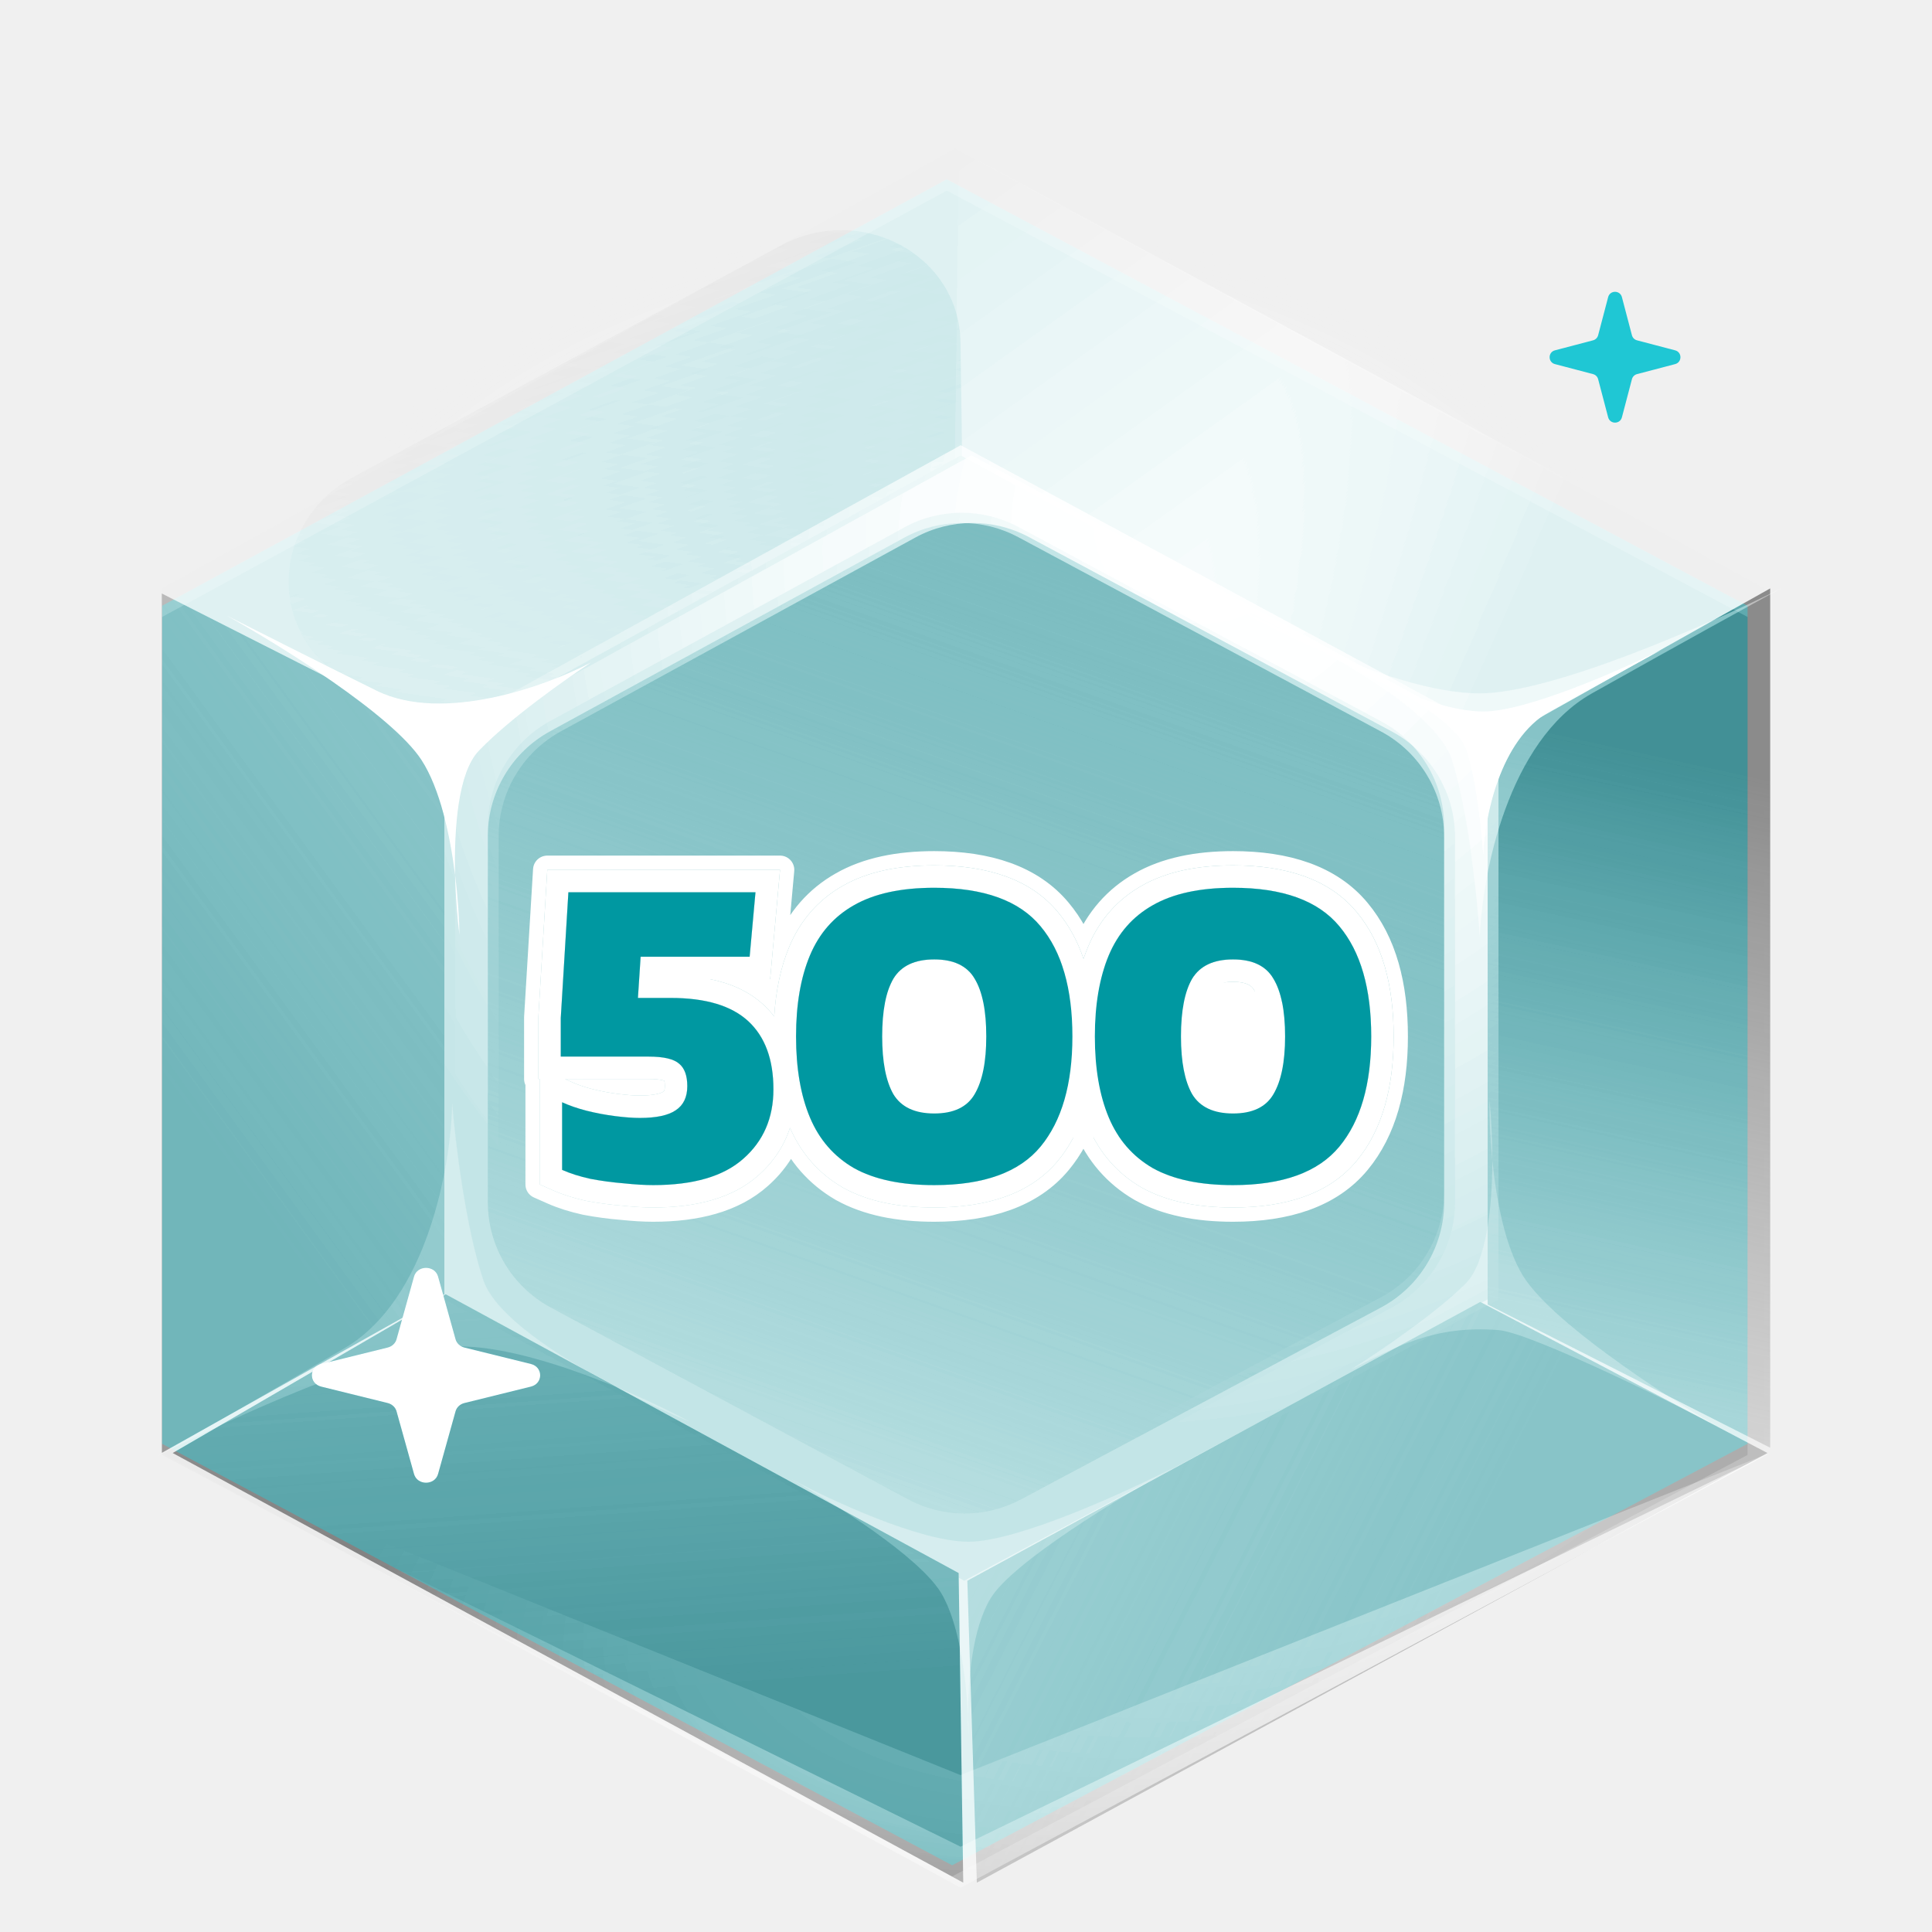
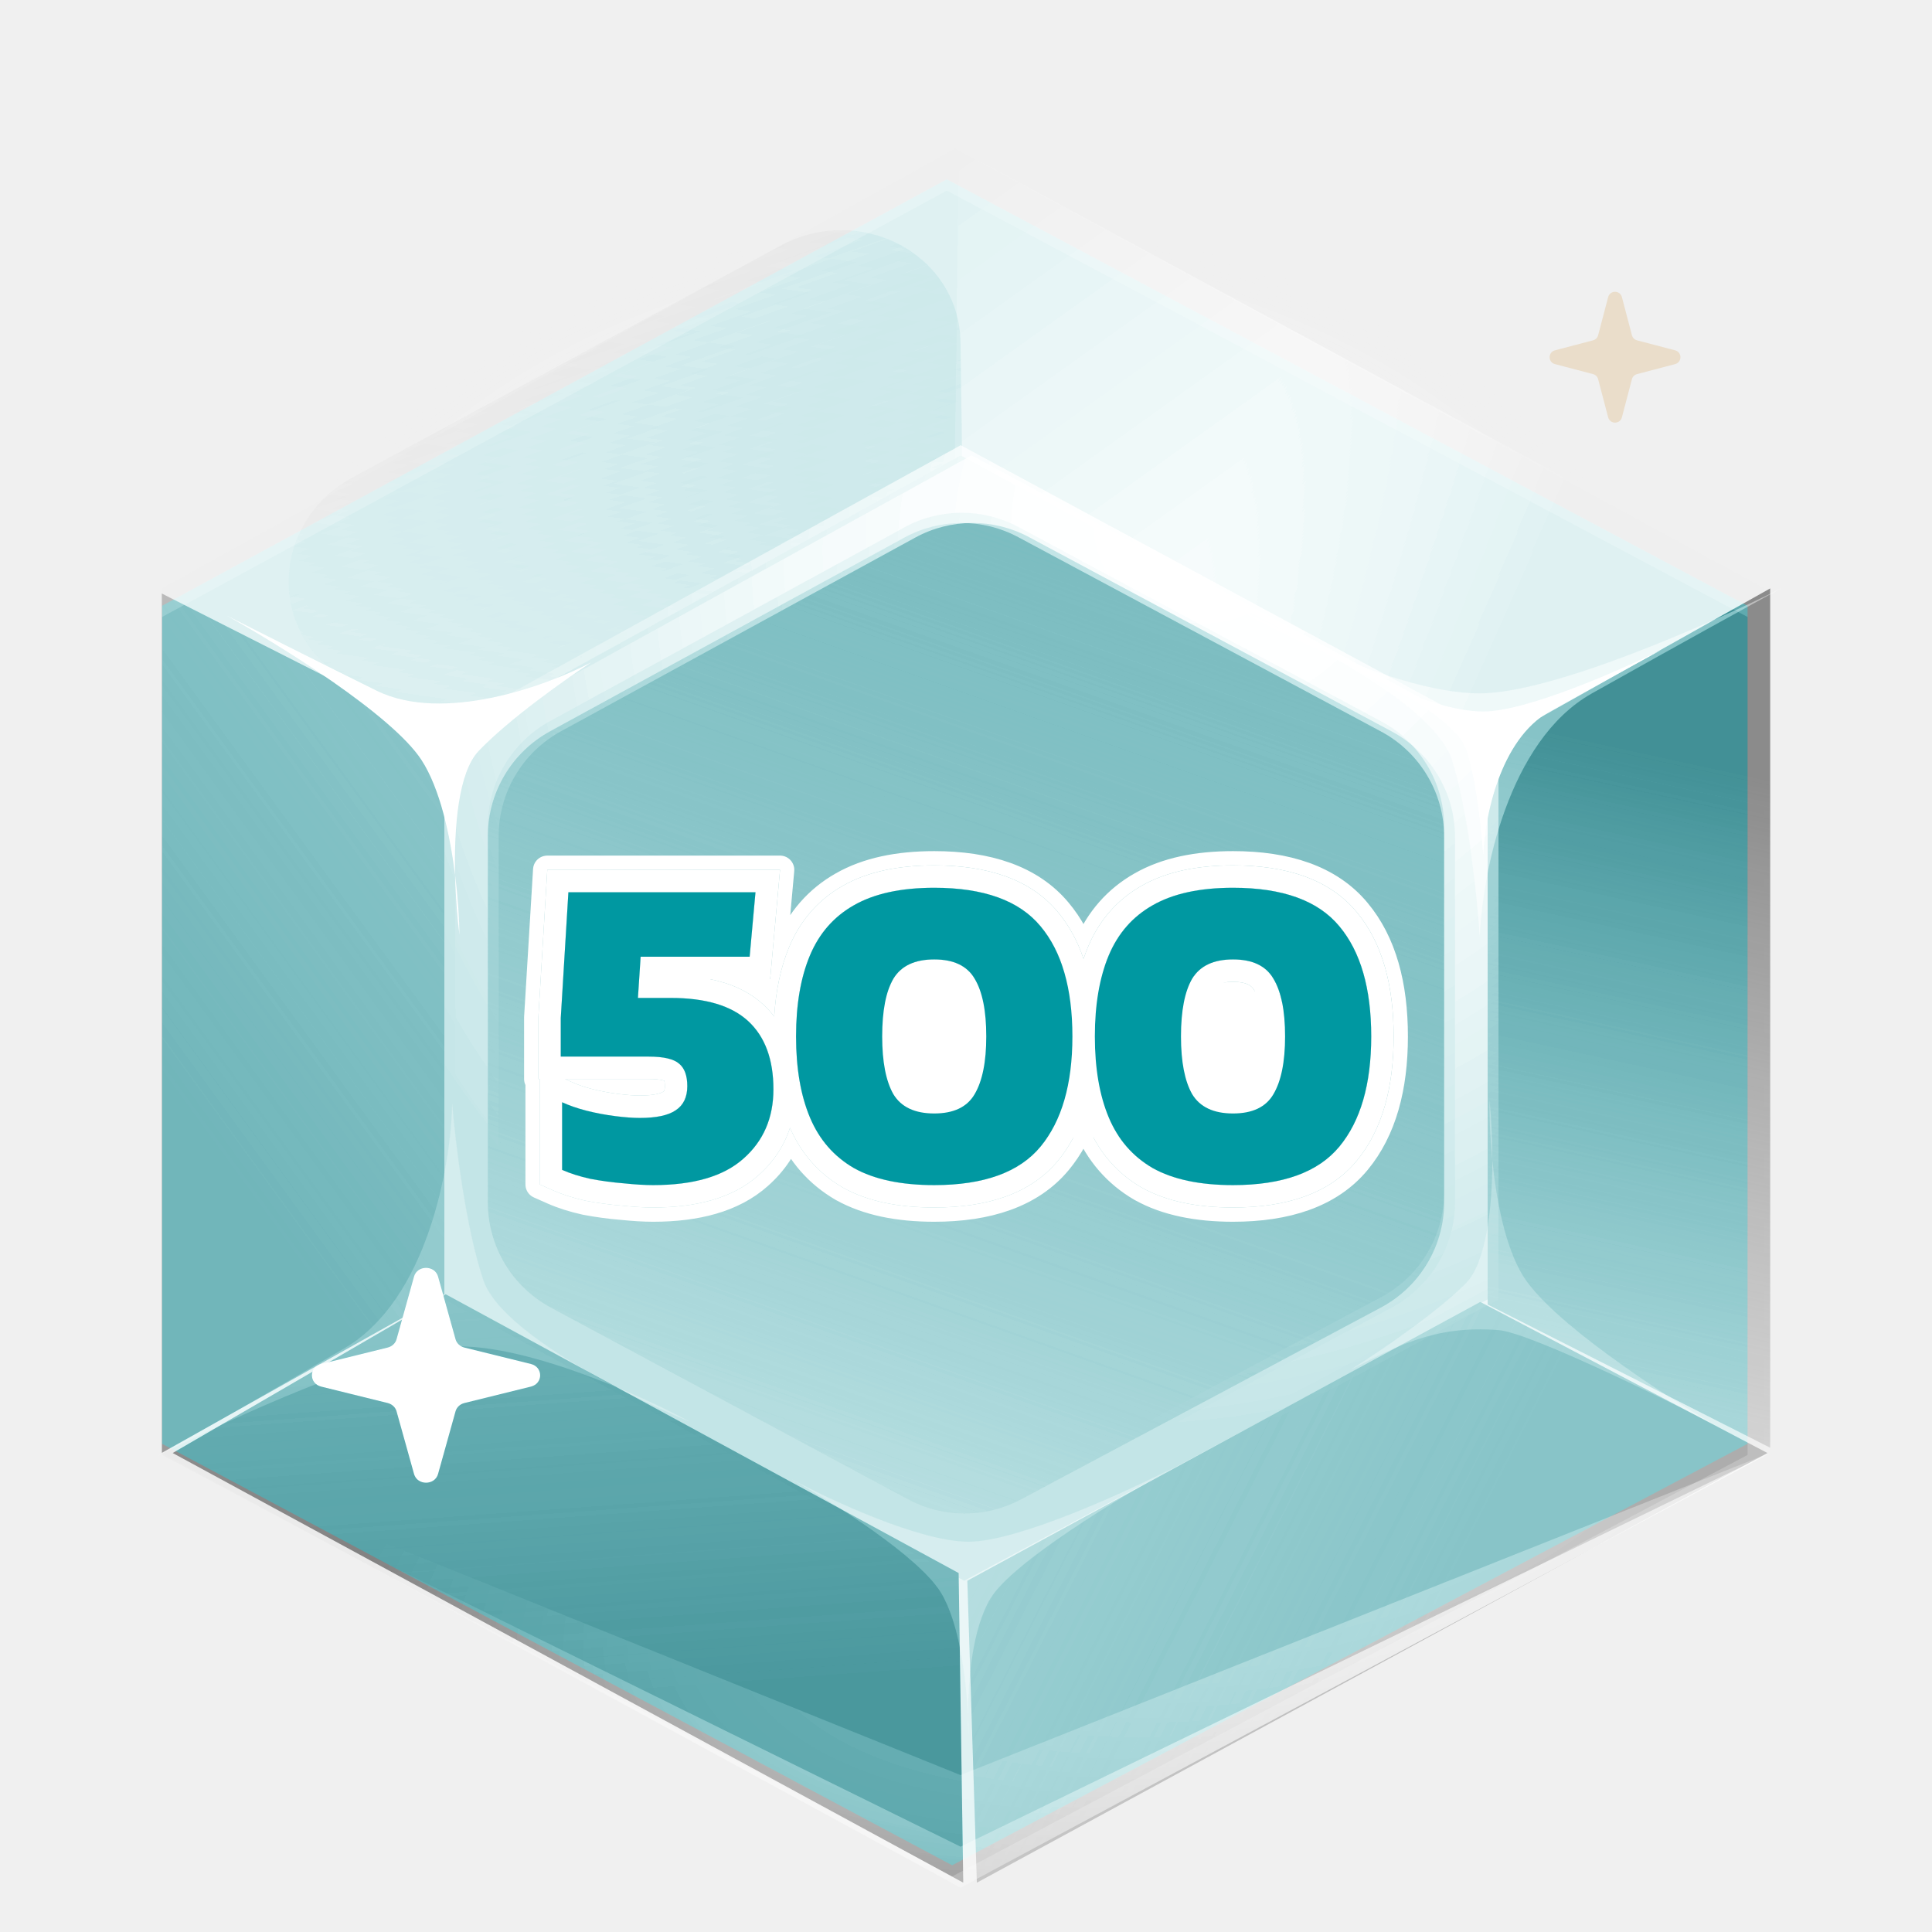
<svg xmlns="http://www.w3.org/2000/svg" width="192" height="192" fill="none" viewBox="0 0 192 192">
  <g clip-path="url(#clip0_2320_340763)">
    <mask id="mask0_2320_340763" width="165" height="107" x="11" y="-14" maskUnits="userSpaceOnUse" style="mask-type:alpha">
      <path fill="#636363" d="M175.993 69.471C176.711 74.068 118.241 91.118 97.324 92.981C89.149 93.69 14.496 73.845 11.652 69.471C8.807 65.097 11.652 -10.276 97.324 -14C175.993 -5.622 175.229 64.814 175.993 69.471Z" />
    </mask>
    <g mask="url(#mask0_2320_340763)">
      <ellipse cx="95.5" cy="82" fill="url(#paint0_radial_2320_340763)" opacity=".5" rx="76.5" ry="61" />
    </g>
    <path fill="#EFEFEF" d="M95.459 187.589L16.08 144.382V58.476L94.919 14.761L175.379 58.476V144.382L95.459 187.589Z" />
    <path fill="url(#paint1_linear_2320_340763)" d="M95.856 146.924L53.879 124.049V78.57L95.57 55.426L138.119 78.57V124.049L95.856 146.924Z" />
    <mask id="mask1_2320_340763" width="81" height="65" x="94" y="14" maskUnits="userSpaceOnUse" style="mask-type:alpha">
      <path fill="url(#paint2_linear_2320_340763)" d="M174.137 57.567L136.338 78.408L94.758 55.025L95.298 14.868L174.137 57.567Z" />
    </mask>
    <g mask="url(#mask1_2320_340763)">
      <path fill="url(#paint3_linear_2320_340763)" fill-rule="evenodd" d="M174.678 57.568L95.298 14.361L15.378 57.568V143.474L95.838 187.189L174.678 143.474V57.568ZM136.878 77.9L94.901 55.026L52.638 77.9V123.38L95.186 146.523L136.878 123.38V77.9Z" clip-rule="evenodd" />
    </g>
    <mask id="mask2_2320_340763" width="68" height="55" x="28" y="22" maskUnits="userSpaceOnUse" style="mask-type:alpha">
      <path fill="url(#paint4_linear_2320_340763)" d="M34.56 67.602L48.104 75.07C51.846 77.133 56.513 77.084 60.323 74.941L89.451 58.561C93.326 56.381 95.703 52.382 95.646 48.134L95.456 34.038C95.339 25.318 85.575 20.08 77.546 24.428L35.063 47.437C26.795 51.915 26.514 63.166 34.56 67.602Z" />
    </mask>
    <g mask="url(#mask2_2320_340763)">
      <path fill="url(#paint5_linear_2320_340763)" fill-rule="evenodd" d="M15.818 64.626C15.818 60.275 18.197 56.272 22.019 54.192L89.538 17.441C93.068 15.519 97.331 15.513 100.867 17.424L168.888 54.198C172.726 56.273 175.118 60.286 175.118 64.649V136.407C175.118 140.761 172.736 144.767 168.909 146.846L100.388 184.075C96.819 186.014 92.507 185.995 88.955 184.026L21.937 146.865C18.161 144.772 15.818 140.794 15.818 136.476V64.626ZM53.618 84.955C53.618 80.606 55.995 76.604 59.814 74.523L89.93 58.112C93.463 56.187 97.731 56.181 101.269 58.096L131.633 74.53C135.468 76.606 137.858 80.617 137.858 84.978V116.317C137.858 120.67 135.478 124.674 131.654 126.753L101.044 143.403C97.473 145.346 93.156 145.327 89.602 143.354L59.732 126.773C55.959 124.678 53.618 120.702 53.618 116.386V84.955Z" clip-rule="evenodd" />
    </g>
    <path fill="#E1E1E1" d="M95.823 157.09L44.159 129.132V73.546L95.472 45.26L147.839 73.546V129.132L95.823 157.09Z" />
    <path fill="url(#paint6_linear_2320_340763)" d="M90.24 149.002L54.743 129.951C50.887 127.882 48.48 123.86 48.48 119.484V83.102C48.48 78.759 50.851 74.762 54.662 72.678L89.876 53.427C93.395 51.503 97.648 51.485 101.184 53.379L137.25 72.699C141.111 74.767 143.52 78.791 143.52 83.171V119.461C143.52 123.849 141.101 127.88 137.228 129.944L101.446 149.018C97.943 150.885 93.739 150.879 90.24 149.002Z" />
    <path fill="url(#paint7_linear_2320_340763)" d="M16.08 144.382V58.984L44.16 73.217V128.624L16.08 144.382Z" />
    <path fill="url(#paint8_linear_2320_340763)" d="M175.92 58.476L175.92 143.874L147.841 129.641L147.841 74.234L175.92 58.476Z" />
    <path fill="url(#paint9_linear_2320_340763)" d="M175.645 144.399L97.079 187.098L96.133 157.09L147.107 129.387L175.645 144.399Z" />
    <path fill="url(#paint10_linear_2320_340763)" d="M95.727 187.098L17.161 144.399L44.295 128.624L95.269 156.327L95.727 187.098Z" />
    <path fill="#fff" d="M43.534 146.482C43.212 147.638 41.468 147.638 41.146 146.482L39.411 140.261C39.298 139.855 38.962 139.538 38.531 139.432L31.921 137.799C30.693 137.495 30.693 135.854 31.921 135.551L38.531 133.918C38.962 133.811 39.298 133.494 39.411 133.089L41.146 126.867C41.468 125.711 43.212 125.711 43.534 126.867L45.269 133.089C45.382 133.494 45.718 133.811 46.149 133.918L52.759 135.551C53.987 135.854 53.987 137.495 52.759 137.799L46.149 139.432C45.718 139.538 45.382 139.855 45.269 140.261L43.534 146.482Z" />
    <g style="mix-blend-mode:overlay">
      <path fill="url(#paint11_radial_2320_340763)" fill-rule="evenodd" d="M45.239 129.132L96.903 157.09L148.918 129.132V73.546L96.551 45.26L45.239 73.546V129.132ZM55.82 129.952L91.318 149.002C94.816 150.88 99.021 150.886 102.524 149.018L138.306 129.945C142.179 127.881 144.598 123.85 144.598 119.461V83.171C144.598 78.792 142.188 74.767 138.328 72.699L102.262 53.379C98.726 51.485 94.473 51.503 90.953 53.427L55.739 72.679C51.928 74.762 49.558 78.76 49.558 83.103V119.484C49.558 123.86 51.964 127.882 55.82 129.952Z" clip-rule="evenodd" />
    </g>
    <g style="mix-blend-mode:overlay">
      <path fill="url(#paint12_radial_2320_340763)" fill-rule="evenodd" d="M44.161 128.116L95.825 156.073L147.841 128.116V72.53L95.474 44.243L44.161 72.53V128.116ZM54.743 128.935L90.24 147.985C93.739 149.863 97.943 149.868 101.446 148.001L137.228 128.928C141.101 126.864 143.52 122.833 143.52 118.444V82.154C143.52 77.775 141.111 73.75 137.25 71.682L101.184 52.362C97.648 50.468 93.395 50.486 89.876 52.41L54.662 71.662C50.851 73.745 48.48 77.742 48.48 82.086V118.467C48.48 122.843 50.887 126.865 54.743 128.935Z" clip-rule="evenodd" />
    </g>
    <g style="mix-blend-mode:soft-light">
      <path fill="url(#paint13_radial_2320_340763)" d="M95.459 187.589L16.08 144.382L95.459 176.406L175.919 144.382L95.459 187.589Z" />
    </g>
    <g style="mix-blend-mode:overlay">
      <path fill="url(#paint14_radial_2320_340763)" d="M95.459 187.589L16.08 144.382L95.459 183.522L175.919 144.382L95.459 187.589Z" />
    </g>
    <g style="mix-blend-mode:soft-light">
      <path fill="#fff" d="M158.199 68.911C149.844 73.607 147.291 86.955 147.058 93.042C146.826 89.346 145.944 80.65 144.273 75.433C143.139 71.893 137.027 67.753 131.329 64.641C128.38 63.363 125.791 62.047 124.08 61.085C126.02 61.924 128.628 63.167 131.329 64.641C136.379 66.831 142.486 68.911 147.058 68.911C154.3 68.911 170.037 61.954 177 58.476C174.215 59.998 166.555 64.215 158.199 68.911Z" />
    </g>
    <g style="mix-blend-mode:soft-light" opacity=".5">
      <path fill="#fff" d="M34.236 133.984C42.505 129.155 44.816 115.768 44.937 109.678C45.236 113.369 46.276 122.05 48.042 127.239C49.24 130.761 55.427 134.802 61.181 137.821C64.152 139.052 66.764 140.326 68.493 141.26C66.537 140.453 63.908 139.252 61.181 137.821C56.092 135.713 49.947 133.732 45.376 133.805C38.135 133.922 22.527 141.131 15.628 144.721C18.385 143.154 25.967 138.814 34.236 133.984Z" />
    </g>
    <g style="mix-blend-mode:overlay">
      <path fill="#fff" d="M37.408 68.633C44.048 71.918 54.4 68.132 58.745 65.828C56.257 67.457 50.537 71.499 47.564 74.632C45.547 76.757 45.112 82.205 45.229 86.983C45.522 89.323 45.643 91.454 45.659 92.9C45.465 91.362 45.285 89.248 45.229 86.983C44.729 82.977 43.726 78.36 41.888 75.53C38.976 71.047 27.79 64.102 22.56 61.19C24.743 62.303 30.769 65.348 37.408 68.633Z" />
    </g>
    <g style="mix-blend-mode:soft-light" opacity=".6">
      <path fill="#fff" d="M148.921 132.182C142.441 131.674 138.652 133.896 134.249 136.1C136.778 134.528 142.6 130.617 145.653 127.554C147.724 125.475 148.299 120.038 148.304 115.259C148.072 112.913 148.006 110.78 148.027 109.334C148.181 110.876 148.307 112.994 148.304 115.259C148.702 119.276 149.585 123.914 151.35 126.785C154.146 131.333 165.151 138.53 170.304 141.56C168.15 140.399 152.292 132.447 148.921 132.182Z" />
    </g>
    <g style="mix-blend-mode:overlay">
      <path fill="#fff" d="M153.993 70.714C149.048 73.476 147.537 81.328 147.399 84.908C147.262 82.734 146.74 77.619 145.751 74.55C145.08 72.468 141.462 70.032 138.09 68.202C136.344 67.45 134.813 66.676 133.8 66.11C134.948 66.604 136.491 67.335 138.09 68.202C141.079 69.49 144.693 70.714 147.399 70.714C151.685 70.714 160.999 66.622 165.12 64.576C163.471 65.471 158.938 67.952 153.993 70.714Z" />
    </g>
    <g style="mix-blend-mode:soft-light" opacity=".6">
      <path fill="#fff" d="M78.719 147.032C82.554 149.094 91.429 153.218 96.25 153.218C101.07 153.218 111.771 148.344 116.519 145.907C111.406 148.719 100.632 155.242 98.441 158.842C96.644 161.794 96.198 166.966 96.196 170.385C96.234 171.13 96.25 171.794 96.25 172.339C96.217 171.8 96.196 171.135 96.196 170.385C96.014 166.772 95.327 161.263 93.51 158.279C91.319 154.68 82.737 149.281 78.719 147.032Z" />
    </g>
    <g style="mix-blend-mode:color-burn" opacity=".5">
      <path fill="#A7A7A7" d="M94.623 186.479L16.109 144.592V61.311L94.089 18.932L173.671 61.311V144.592L94.623 186.479Z" />
    </g>
    <g style="mix-blend-mode:soft-light" opacity=".8">
      <path fill="#14E2F2" d="M94.623 185.37L16.109 143.483V60.202L94.089 17.822L173.671 60.202V143.483L94.623 185.37Z" />
    </g>
-     <path fill="#1FC7D4" d="M161.184 41.472C161 42.176 160 42.176 159.816 41.472L158.821 37.684C158.756 37.437 158.564 37.244 158.316 37.179L154.528 36.184C153.824 36 153.824 35 154.528 34.816L158.316 33.821C158.564 33.756 158.756 33.563 158.821 33.316L159.816 29.528C160 28.824 161 28.824 161.184 29.528L162.179 33.316C162.244 33.563 162.436 33.756 162.684 33.821L166.472 34.816C167.176 35 167.176 36 166.472 36.184L162.684 37.179C162.436 37.244 162.244 37.437 162.179 37.684L161.184 41.472Z" />
+     <path fill="#EADDCA" d="M161.184 41.472C161 42.176 160 42.176 159.816 41.472L158.821 37.684C158.756 37.437 158.564 37.244 158.316 37.179L154.528 36.184C153.824 36 153.824 35 154.528 34.816L158.316 33.821C158.564 33.756 158.756 33.563 158.821 33.316L159.816 29.528C160 28.824 161 28.824 161.184 29.528L162.179 33.316C162.244 33.563 162.436 33.756 162.684 33.821L166.472 34.816C167.176 35 167.176 36 166.472 36.184L162.684 37.179C162.436 37.244 162.244 37.437 162.179 37.684L161.184 41.472Z" />
  </g>
  <ellipse cx="105.947" cy="104.503" fill="#fff" rx="26.224" ry="8.574" />
  <mask id="path-30-outside-1_2320_340763" width="89" height="38" x="51.5" y="84" fill="#000" maskUnits="userSpaceOnUse">
    <rect width="89" height="38" x="51.5" y="84" fill="#fff" />
    <path fill-rule="evenodd" d="M58.092 110.329C58.166 110.349 58.24 110.368 58.315 110.387C59.267 110.625 60.218 110.803 61.169 110.921C62.12 111.04 62.922 111.099 63.576 111.099C65.211 111.099 66.4 110.847 67.143 110.343C67.916 109.839 68.302 109.038 68.302 107.94C68.302 106.901 68.035 106.16 67.5 105.715C66.965 105.24 65.954 105.003 64.468 105.003H55.729V101.175L56.487 88.67H75.08L74.5 95.079H63.666L63.398 99.173H66.653C70.131 99.173 72.702 99.944 74.366 101.487C76.031 103.03 76.863 105.284 76.863 108.251C76.863 111.099 75.867 113.399 73.876 115.149C71.914 116.9 68.927 117.775 64.914 117.775C64.082 117.775 63.101 117.716 61.971 117.597C60.871 117.508 59.772 117.36 58.672 117.152C57.602 116.914 56.666 116.618 55.863 116.262V109.542C56.518 109.842 57.261 110.104 58.092 110.329ZM61.764 119.813C60.594 119.717 59.425 119.559 58.258 119.338L58.223 119.332L58.188 119.324C57.007 119.062 55.924 118.724 54.958 118.295L53.634 117.708V107.228H53.5V101.108L54.389 86.445H77.519L76.537 97.304H70.556C72.647 97.724 74.461 98.538 75.883 99.856C76.274 100.219 76.626 100.607 76.941 101.018C77.1 98.442 77.584 96.118 78.437 94.085C79.54 91.457 81.321 89.409 83.758 88.028C86.228 86.615 89.31 86 92.843 86C98.108 86 102.417 87.361 105.125 90.631C106.244 91.969 107.087 93.53 107.682 95.285C107.819 94.874 107.968 94.475 108.132 94.085C109.235 91.457 111.016 89.409 113.453 88.028C115.923 86.615 119.005 86 122.538 86C127.803 86 132.112 87.361 134.82 90.631C137.386 93.699 138.5 97.935 138.5 103C138.5 108.044 137.382 112.272 134.824 115.364C132.117 118.638 127.805 120 122.538 120C119.01 120 115.935 119.401 113.47 118.026L113.453 118.017L113.436 118.007C111.01 116.597 109.234 114.54 108.132 111.915C107.967 111.522 107.816 111.118 107.678 110.704C107.084 112.455 106.243 114.018 105.129 115.364C102.422 118.638 98.11 120 92.843 120C89.316 120 86.24 119.401 83.775 118.026L83.758 118.017L83.741 118.007C81.367 116.627 79.615 114.628 78.508 112.083C77.915 113.89 76.868 115.482 75.356 116.814C72.817 119.075 69.194 120 64.914 120C63.989 120 62.935 119.935 61.764 119.813ZM133.105 92.052C130.995 89.501 127.472 88.225 122.538 88.225C119.239 88.225 116.579 88.804 114.557 89.961C112.566 91.088 111.109 92.75 110.188 94.945C109.266 97.141 108.806 99.826 108.806 103C108.806 106.175 109.266 108.86 110.188 111.055C111.109 113.25 112.566 114.927 114.557 116.084C116.579 117.211 119.239 117.775 122.538 117.775C127.472 117.775 130.995 116.499 133.105 113.948C135.216 111.396 136.271 107.747 136.271 103C136.271 98.223 135.216 94.574 133.105 92.052ZM103.41 92.052C101.3 89.501 97.778 88.225 92.843 88.225C89.544 88.225 86.884 88.804 84.862 89.961C82.871 91.088 81.414 92.75 80.493 94.945C79.572 97.141 79.111 99.826 79.111 103C79.111 106.175 79.572 108.86 80.493 111.055C81.414 113.25 82.871 114.927 84.862 116.084C86.884 117.211 89.544 117.775 92.843 117.775C97.778 117.775 101.3 116.499 103.41 113.948C105.521 111.396 106.576 107.747 106.576 103C106.576 98.223 105.521 94.574 103.41 92.052ZM56.155 107.228H64.468C65.106 107.228 65.547 107.28 65.83 107.347C65.916 107.367 65.977 107.386 66.018 107.4C66.042 107.487 66.073 107.657 66.073 107.94C66.073 108.231 66.022 108.361 66.004 108.399C65.995 108.417 65.988 108.427 65.982 108.433C65.976 108.44 65.96 108.457 65.923 108.481L65.906 108.492L65.89 108.503C65.712 108.623 65.081 108.874 63.576 108.874C63.047 108.874 62.343 108.825 61.445 108.714C60.588 108.607 59.728 108.446 58.864 108.231C58.048 108.02 57.361 107.78 56.792 107.519L56.155 107.228ZM94.933 107.616L94.937 107.609C95.413 106.804 95.786 105.358 95.786 103C95.786 100.6 95.409 99.172 94.948 98.41L94.938 98.394L94.929 98.378C94.708 97.998 94.26 97.571 92.843 97.571C91.448 97.571 90.956 97.987 90.703 98.395C90.259 99.17 89.901 100.609 89.901 103C89.901 105.341 90.252 106.794 90.708 107.613C90.963 108.019 91.457 108.429 92.843 108.429C94.26 108.429 94.708 108.002 94.929 107.622L94.933 107.616ZM88.786 97.259C89.559 95.983 90.911 95.346 92.843 95.346C94.775 95.346 96.113 95.983 96.856 97.259C97.629 98.535 98.015 100.449 98.015 103C98.015 105.522 97.629 107.435 96.856 108.741C96.113 110.017 94.775 110.654 92.843 110.654C90.911 110.654 89.559 110.017 88.786 108.741C88.043 107.435 87.671 105.522 87.671 103C87.671 100.449 88.043 98.535 88.786 97.259ZM124.628 107.616L124.632 107.609C125.108 106.804 125.481 105.358 125.481 103C125.481 100.6 125.104 99.172 124.643 98.41L124.633 98.394L124.624 98.378C124.402 97.998 123.955 97.571 122.538 97.571C121.143 97.571 120.651 97.987 120.398 98.395C119.954 99.17 119.596 100.609 119.596 103C119.596 105.34 119.947 106.794 120.403 107.613C120.658 108.019 121.152 108.429 122.538 108.429C123.955 108.429 124.402 108.002 124.624 107.622L124.628 107.616ZM118.481 97.259C119.254 95.983 120.606 95.346 122.538 95.346C124.47 95.346 125.808 95.983 126.551 97.259C127.324 98.535 127.71 100.449 127.71 103C127.71 105.522 127.324 107.435 126.551 108.741C125.808 110.017 124.47 110.654 122.538 110.654C120.606 110.654 119.254 110.017 118.481 108.741C117.738 107.435 117.366 105.522 117.366 103C117.366 100.449 117.738 98.535 118.481 97.259Z" clip-rule="evenodd" />
  </mask>
  <path fill="#fff" fill-rule="evenodd" d="M58.092 110.329C58.166 110.349 58.24 110.368 58.315 110.387C59.267 110.625 60.218 110.803 61.169 110.921C62.12 111.04 62.922 111.099 63.576 111.099C65.211 111.099 66.4 110.847 67.143 110.343C67.916 109.839 68.302 109.038 68.302 107.94C68.302 106.901 68.035 106.16 67.5 105.715C66.965 105.24 65.954 105.003 64.468 105.003H55.729V101.175L56.487 88.67H75.08L74.5 95.079H63.666L63.398 99.173H66.653C70.131 99.173 72.702 99.944 74.366 101.487C76.031 103.03 76.863 105.284 76.863 108.251C76.863 111.099 75.867 113.399 73.876 115.149C71.914 116.9 68.927 117.775 64.914 117.775C64.082 117.775 63.101 117.716 61.971 117.597C60.871 117.508 59.772 117.36 58.672 117.152C57.602 116.914 56.666 116.618 55.863 116.262V109.542C56.518 109.842 57.261 110.104 58.092 110.329ZM61.764 119.813C60.594 119.717 59.425 119.559 58.258 119.338L58.223 119.332L58.188 119.324C57.007 119.062 55.924 118.724 54.958 118.295L53.634 117.708V107.228H53.5V101.108L54.389 86.445H77.519L76.537 97.304H70.556C72.647 97.724 74.461 98.538 75.883 99.856C76.274 100.219 76.626 100.607 76.941 101.018C77.1 98.442 77.584 96.118 78.437 94.085C79.54 91.457 81.321 89.409 83.758 88.028C86.228 86.615 89.31 86 92.843 86C98.108 86 102.417 87.361 105.125 90.631C106.244 91.969 107.087 93.53 107.682 95.285C107.819 94.874 107.968 94.475 108.132 94.085C109.235 91.457 111.016 89.409 113.453 88.028C115.923 86.615 119.005 86 122.538 86C127.803 86 132.112 87.361 134.82 90.631C137.386 93.699 138.5 97.935 138.5 103C138.5 108.044 137.382 112.272 134.824 115.364C132.117 118.638 127.805 120 122.538 120C119.01 120 115.935 119.401 113.47 118.026L113.453 118.017L113.436 118.007C111.01 116.597 109.234 114.54 108.132 111.915C107.967 111.522 107.816 111.118 107.678 110.704C107.084 112.455 106.243 114.018 105.129 115.364C102.422 118.638 98.11 120 92.843 120C89.316 120 86.24 119.401 83.775 118.026L83.758 118.017L83.741 118.007C81.367 116.627 79.615 114.628 78.508 112.083C77.915 113.89 76.868 115.482 75.356 116.814C72.817 119.075 69.194 120 64.914 120C63.989 120 62.935 119.935 61.764 119.813ZM133.105 92.052C130.995 89.501 127.472 88.225 122.538 88.225C119.239 88.225 116.579 88.804 114.557 89.961C112.566 91.088 111.109 92.75 110.188 94.945C109.266 97.141 108.806 99.826 108.806 103C108.806 106.175 109.266 108.86 110.188 111.055C111.109 113.25 112.566 114.927 114.557 116.084C116.579 117.211 119.239 117.775 122.538 117.775C127.472 117.775 130.995 116.499 133.105 113.948C135.216 111.396 136.271 107.747 136.271 103C136.271 98.223 135.216 94.574 133.105 92.052ZM103.41 92.052C101.3 89.501 97.778 88.225 92.843 88.225C89.544 88.225 86.884 88.804 84.862 89.961C82.871 91.088 81.414 92.75 80.493 94.945C79.572 97.141 79.111 99.826 79.111 103C79.111 106.175 79.572 108.86 80.493 111.055C81.414 113.25 82.871 114.927 84.862 116.084C86.884 117.211 89.544 117.775 92.843 117.775C97.778 117.775 101.3 116.499 103.41 113.948C105.521 111.396 106.576 107.747 106.576 103C106.576 98.223 105.521 94.574 103.41 92.052ZM56.155 107.228H64.468C65.106 107.228 65.547 107.28 65.83 107.347C65.916 107.367 65.977 107.386 66.018 107.4C66.042 107.487 66.073 107.657 66.073 107.94C66.073 108.231 66.022 108.361 66.004 108.399C65.995 108.417 65.988 108.427 65.982 108.433C65.976 108.44 65.96 108.457 65.923 108.481L65.906 108.492L65.89 108.503C65.712 108.623 65.081 108.874 63.576 108.874C63.047 108.874 62.343 108.825 61.445 108.714C60.588 108.607 59.728 108.446 58.864 108.231C58.048 108.02 57.361 107.78 56.792 107.519L56.155 107.228ZM94.933 107.616L94.937 107.609C95.413 106.804 95.786 105.358 95.786 103C95.786 100.6 95.409 99.172 94.948 98.41L94.938 98.394L94.929 98.378C94.708 97.998 94.26 97.571 92.843 97.571C91.448 97.571 90.956 97.987 90.703 98.395C90.259 99.17 89.901 100.609 89.901 103C89.901 105.341 90.252 106.794 90.708 107.613C90.963 108.019 91.457 108.429 92.843 108.429C94.26 108.429 94.708 108.002 94.929 107.622L94.933 107.616ZM88.786 97.259C89.559 95.983 90.911 95.346 92.843 95.346C94.775 95.346 96.113 95.983 96.856 97.259C97.629 98.535 98.015 100.449 98.015 103C98.015 105.522 97.629 107.435 96.856 108.741C96.113 110.017 94.775 110.654 92.843 110.654C90.911 110.654 89.559 110.017 88.786 108.741C88.043 107.435 87.671 105.522 87.671 103C87.671 100.449 88.043 98.535 88.786 97.259ZM124.628 107.616L124.632 107.609C125.108 106.804 125.481 105.358 125.481 103C125.481 100.6 125.104 99.172 124.643 98.41L124.633 98.394L124.624 98.378C124.402 97.998 123.955 97.571 122.538 97.571C121.143 97.571 120.651 97.987 120.398 98.395C119.954 99.17 119.596 100.609 119.596 103C119.596 105.34 119.947 106.794 120.403 107.613C120.658 108.019 121.152 108.429 122.538 108.429C123.955 108.429 124.402 108.002 124.624 107.622L124.628 107.616ZM118.481 97.259C119.254 95.983 120.606 95.346 122.538 95.346C124.47 95.346 125.808 95.983 126.551 97.259C127.324 98.535 127.71 100.449 127.71 103C127.71 105.522 127.324 107.435 126.551 108.741C125.808 110.017 124.47 110.654 122.538 110.654C120.606 110.654 119.254 110.017 118.481 108.741C117.738 107.435 117.366 105.522 117.366 103C117.366 100.449 117.738 98.535 118.481 97.259Z" clip-rule="evenodd" />
  <path fill-rule="evenodd" stroke="#fff" stroke-linejoin="round" stroke-width="2.833" d="M58.092 110.329C58.166 110.349 58.24 110.368 58.315 110.387C59.267 110.625 60.218 110.803 61.169 110.921C62.12 111.04 62.922 111.099 63.576 111.099C65.211 111.099 66.4 110.847 67.143 110.343C67.916 109.839 68.302 109.038 68.302 107.94C68.302 106.901 68.035 106.16 67.5 105.715C66.965 105.24 65.954 105.003 64.468 105.003H55.729V101.175L56.487 88.67H75.08L74.5 95.079H63.666L63.398 99.173H66.653C70.131 99.173 72.702 99.944 74.366 101.487C76.031 103.03 76.863 105.284 76.863 108.251C76.863 111.099 75.867 113.399 73.876 115.149C71.914 116.9 68.927 117.775 64.914 117.775C64.082 117.775 63.101 117.716 61.971 117.597C60.871 117.508 59.772 117.36 58.672 117.152C57.602 116.914 56.666 116.618 55.863 116.262V109.542C56.518 109.842 57.261 110.104 58.092 110.329ZM61.764 119.813C60.594 119.717 59.425 119.559 58.258 119.338L58.223 119.332L58.188 119.324C57.007 119.062 55.924 118.724 54.958 118.295L53.634 117.708V107.228H53.5V101.108L54.389 86.445H77.519L76.537 97.304H70.556C72.647 97.724 74.461 98.538 75.883 99.856C76.274 100.219 76.626 100.607 76.941 101.018C77.1 98.442 77.584 96.118 78.437 94.085C79.54 91.457 81.321 89.409 83.758 88.028C86.228 86.615 89.31 86 92.843 86C98.108 86 102.417 87.361 105.125 90.631C106.244 91.969 107.087 93.53 107.682 95.285C107.819 94.874 107.968 94.475 108.132 94.085C109.235 91.457 111.016 89.409 113.453 88.028C115.923 86.615 119.005 86 122.538 86C127.803 86 132.112 87.361 134.82 90.631C137.386 93.699 138.5 97.935 138.5 103C138.5 108.044 137.382 112.272 134.824 115.364C132.117 118.638 127.805 120 122.538 120C119.01 120 115.935 119.401 113.47 118.026L113.453 118.017L113.436 118.007C111.01 116.597 109.234 114.54 108.132 111.915C107.967 111.522 107.816 111.118 107.678 110.704C107.084 112.455 106.243 114.018 105.129 115.364C102.422 118.638 98.11 120 92.843 120C89.316 120 86.24 119.401 83.775 118.026L83.758 118.017L83.741 118.007C81.367 116.627 79.615 114.628 78.508 112.083C77.915 113.89 76.868 115.482 75.356 116.814C72.817 119.075 69.194 120 64.914 120C63.989 120 62.935 119.935 61.764 119.813ZM133.105 92.052C130.995 89.501 127.472 88.225 122.538 88.225C119.239 88.225 116.579 88.804 114.557 89.961C112.566 91.088 111.109 92.75 110.188 94.945C109.266 97.141 108.806 99.826 108.806 103C108.806 106.175 109.266 108.86 110.188 111.055C111.109 113.25 112.566 114.927 114.557 116.084C116.579 117.211 119.239 117.775 122.538 117.775C127.472 117.775 130.995 116.499 133.105 113.948C135.216 111.396 136.271 107.747 136.271 103C136.271 98.223 135.216 94.574 133.105 92.052ZM103.41 92.052C101.3 89.501 97.778 88.225 92.843 88.225C89.544 88.225 86.884 88.804 84.862 89.961C82.871 91.088 81.414 92.75 80.493 94.945C79.572 97.141 79.111 99.826 79.111 103C79.111 106.175 79.572 108.86 80.493 111.055C81.414 113.25 82.871 114.927 84.862 116.084C86.884 117.211 89.544 117.775 92.843 117.775C97.778 117.775 101.3 116.499 103.41 113.948C105.521 111.396 106.576 107.747 106.576 103C106.576 98.223 105.521 94.574 103.41 92.052ZM56.155 107.228H64.468C65.106 107.228 65.547 107.28 65.83 107.347C65.916 107.367 65.977 107.386 66.018 107.4C66.042 107.487 66.073 107.657 66.073 107.94C66.073 108.231 66.022 108.361 66.004 108.399C65.995 108.417 65.988 108.427 65.982 108.433C65.976 108.44 65.96 108.457 65.923 108.481L65.906 108.492L65.89 108.503C65.712 108.623 65.081 108.874 63.576 108.874C63.047 108.874 62.343 108.825 61.445 108.714C60.588 108.607 59.728 108.446 58.864 108.231C58.048 108.02 57.361 107.78 56.792 107.519L56.155 107.228ZM94.933 107.616L94.937 107.609C95.413 106.804 95.786 105.358 95.786 103C95.786 100.6 95.409 99.172 94.948 98.41L94.938 98.394L94.929 98.378C94.708 97.998 94.26 97.571 92.843 97.571C91.448 97.571 90.956 97.987 90.703 98.395C90.259 99.17 89.901 100.609 89.901 103C89.901 105.341 90.252 106.794 90.708 107.613C90.963 108.019 91.457 108.429 92.843 108.429C94.26 108.429 94.708 108.002 94.929 107.622L94.933 107.616ZM88.786 97.259C89.559 95.983 90.911 95.346 92.843 95.346C94.775 95.346 96.113 95.983 96.856 97.259C97.629 98.535 98.015 100.449 98.015 103C98.015 105.522 97.629 107.435 96.856 108.741C96.113 110.017 94.775 110.654 92.843 110.654C90.911 110.654 89.559 110.017 88.786 108.741C88.043 107.435 87.671 105.522 87.671 103C87.671 100.449 88.043 98.535 88.786 97.259ZM124.628 107.616L124.632 107.609C125.108 106.804 125.481 105.358 125.481 103C125.481 100.6 125.104 99.172 124.643 98.41L124.633 98.394L124.624 98.378C124.402 97.998 123.955 97.571 122.538 97.571C121.143 97.571 120.651 97.987 120.398 98.395C119.954 99.17 119.596 100.609 119.596 103C119.596 105.34 119.947 106.794 120.403 107.613C120.658 108.019 121.152 108.429 122.538 108.429C123.955 108.429 124.402 108.002 124.624 107.622L124.628 107.616ZM118.481 97.259C119.254 95.983 120.606 95.346 122.538 95.346C124.47 95.346 125.808 95.983 126.551 97.259C127.324 98.535 127.71 100.449 127.71 103C127.71 105.522 127.324 107.435 126.551 108.741C125.808 110.017 124.47 110.654 122.538 110.654C120.606 110.654 119.254 110.017 118.481 108.741C117.738 107.435 117.366 105.522 117.366 103C117.366 100.449 117.738 98.535 118.481 97.259Z" clip-rule="evenodd" mask="url(#path-30-outside-1_2320_340763)" />
  <path fill="#0098A1" d="M64.913 117.775C64.081 117.775 63.1 117.716 61.971 117.597C60.871 117.508 59.771 117.36 58.671 117.152C57.601 116.915 56.665 116.618 55.862 116.262V109.542C56.576 109.869 57.393 110.151 58.315 110.388C59.266 110.625 60.217 110.803 61.168 110.922C62.119 111.041 62.922 111.1 63.576 111.1C65.21 111.1 66.399 110.848 67.142 110.343C67.915 109.839 68.302 109.038 68.302 107.94C68.302 106.902 68.034 106.16 67.499 105.715C66.964 105.24 65.954 105.003 64.467 105.003H55.728V101.176L56.486 88.671H75.079L74.499 95.079H63.665L63.397 99.173H66.652C70.13 99.173 72.701 99.945 74.365 101.487C76.03 103.03 76.862 105.285 76.862 108.252C76.862 111.1 75.867 113.399 73.875 115.15C71.913 116.9 68.926 117.775 64.913 117.775Z" />
  <path fill="#0098A1" d="M92.843 117.775C89.543 117.775 86.883 117.212 84.862 116.084C82.87 114.927 81.414 113.251 80.492 111.055C79.571 108.86 79.11 106.175 79.11 103C79.11 99.826 79.571 97.141 80.492 94.945C81.414 92.75 82.87 91.089 84.862 89.961C86.883 88.804 89.543 88.226 92.843 88.226C97.777 88.226 101.299 89.501 103.409 92.053C105.52 94.575 106.575 98.224 106.575 103C106.575 107.747 105.52 111.397 103.409 113.948C101.299 116.5 97.777 117.775 92.843 117.775ZM92.843 110.655C94.775 110.655 96.112 110.017 96.855 108.741C97.628 107.436 98.014 105.522 98.014 103C98.014 100.449 97.628 98.535 96.855 97.26C96.112 95.984 94.775 95.346 92.843 95.346C90.91 95.346 89.558 95.984 88.785 97.26C88.042 98.535 87.671 100.449 87.671 103C87.671 105.522 88.042 107.436 88.785 108.741C89.558 110.017 90.91 110.655 92.843 110.655Z" />
  <path fill="#0098A1" d="M122.537 117.775C119.238 117.775 116.578 117.212 114.557 116.084C112.565 114.927 111.109 113.251 110.187 111.055C109.266 108.86 108.805 106.175 108.805 103C108.805 99.826 109.266 97.141 110.187 94.945C111.109 92.75 112.565 91.089 114.557 89.961C116.578 88.804 119.238 88.226 122.537 88.226C127.472 88.226 130.994 89.501 133.104 92.053C135.215 94.575 136.27 98.224 136.27 103C136.27 107.747 135.215 111.397 133.104 113.948C130.994 116.5 127.472 117.775 122.537 117.775ZM122.537 110.655C124.47 110.655 125.807 110.017 126.55 108.741C127.323 107.436 127.709 105.522 127.709 103C127.709 100.449 127.323 98.535 126.55 97.26C125.807 95.984 124.47 95.346 122.537 95.346C120.605 95.346 119.253 95.984 118.48 97.26C117.737 98.535 117.365 100.449 117.365 103C117.365 105.522 117.737 107.436 118.48 108.741C119.253 110.017 120.605 110.655 122.537 110.655Z" />
  <defs>
    <radialGradient id="paint0_radial_2320_340763" cx="0" cy="0" r="1" gradientTransform="translate(95.4875 81.9724) rotate(-90) scale(60.9724 76.4654)" gradientUnits="userSpaceOnUse">
      <stop stop-color="#E0E0E0" />
      <stop offset="1" stop-color="#fff" stop-opacity="0" />
    </radialGradient>
    <linearGradient id="paint1_linear_2320_340763" x1="128.468" x2="92.975" y1="55.744" y2="154.155" gradientUnits="userSpaceOnUse">
      <stop stop-color="#B6B6B6" />
      <stop offset="1" stop-color="#8E8E8E" stop-opacity="0" />
    </linearGradient>
    <linearGradient id="paint2_linear_2320_340763" x1="153.083" x2="97.948" y1="55.424" y2="30.807" gradientUnits="userSpaceOnUse">
      <stop stop-color="#fff" stop-opacity="0" />
      <stop offset=".513" stop-color="#fff" />
      <stop offset="1" stop-color="#fff" />
    </linearGradient>
    <linearGradient id="paint3_linear_2320_340763" x1="55.815" x2="135.487" y1="42.699" y2="154.056" gradientUnits="userSpaceOnUse">
      <stop stop-color="#fff" stop-opacity="0" />
      <stop offset=".513" stop-color="#fff" />
      <stop offset="1" stop-color="#fff" />
    </linearGradient>
    <linearGradient id="paint4_linear_2320_340763" x1="61.716" x2="50.043" y1="-2.757" y2="80.778" gradientUnits="userSpaceOnUse">
      <stop stop-color="#FD9B13" />
      <stop offset="1" stop-color="#FD9B13" stop-opacity="0" />
    </linearGradient>
    <linearGradient id="paint5_linear_2320_340763" x1="156.868" x2="92.142" y1="184.927" y2="1.751" gradientUnits="userSpaceOnUse">
      <stop stop-color="#B6B6B6" />
      <stop offset="1" stop-color="#8E8E8E" stop-opacity="0" />
    </linearGradient>
    <linearGradient id="paint6_linear_2320_340763" x1="132.632" x2="93.659" y1="50.696" y2="160.422" gradientUnits="userSpaceOnUse">
      <stop stop-color="#B6B6B6" />
      <stop offset="1" stop-color="#8E8E8E" stop-opacity="0" />
    </linearGradient>
    <linearGradient id="paint7_linear_2320_340763" x1="1.425" x2="189.352" y1="86.905" y2="-49.988" gradientUnits="userSpaceOnUse">
      <stop stop-color="#AFAFAF" />
      <stop offset="1" stop-color="#CECECE" stop-opacity="0" />
    </linearGradient>
    <linearGradient id="paint8_linear_2320_340763" x1="170.52" x2="147.9" y1="76.267" y2="180.057" gradientUnits="userSpaceOnUse">
      <stop stop-color="#8B8B8B" />
      <stop offset="1" stop-color="#B7B7B7" stop-opacity="0" />
    </linearGradient>
    <linearGradient id="paint9_linear_2320_340763" x1="130.094" x2="-78.916" y1="185.084" y2="78.886" gradientUnits="userSpaceOnUse">
      <stop stop-color="#BEBEBE" />
      <stop offset="1" stop-color="#CECECE" stop-opacity="0" />
    </linearGradient>
    <linearGradient id="paint10_linear_2320_340763" x1="35.521" x2="19.241" y1="170.306" y2="-52.489" gradientUnits="userSpaceOnUse">
      <stop stop-color="#929292" />
      <stop offset="1" stop-color="#CECECE" stop-opacity="0" />
    </linearGradient>
    <radialGradient id="paint11_radial_2320_340763" cx="0" cy="0" r="1" gradientTransform="translate(120.838 51.3596) rotate(131.437) scale(96.2826 84.8126)" gradientUnits="userSpaceOnUse">
      <stop stop-color="#fff" />
      <stop offset="1" stop-color="#fff" stop-opacity="0" />
    </radialGradient>
    <radialGradient id="paint12_radial_2320_340763" cx="0" cy="0" r="1" gradientTransform="translate(119.761 50.343) rotate(131.437) scale(96.2826 84.8126)" gradientUnits="userSpaceOnUse">
      <stop stop-color="#fff" />
      <stop offset="1" stop-color="#fff" stop-opacity="0" />
    </radialGradient>
    <radialGradient id="paint13_radial_2320_340763" cx="0" cy="0" r="1" gradientTransform="translate(132.629 146.739) rotate(164.151) scale(102.117 47.632)" gradientUnits="userSpaceOnUse">
      <stop stop-color="#fff" />
      <stop offset="1" stop-color="#fff" stop-opacity="0" />
    </radialGradient>
    <radialGradient id="paint14_radial_2320_340763" cx="0" cy="0" r="1" gradientTransform="translate(132.629 146.739) rotate(164.151) scale(102.117 47.632)" gradientUnits="userSpaceOnUse">
      <stop stop-color="#fff" />
      <stop offset="1" stop-color="#fff" stop-opacity="0" />
    </radialGradient>
    <clipPath id="clip0_2320_340763">
      <rect width="192" height="192" fill="#fff" />
    </clipPath>
  </defs>
</svg>
